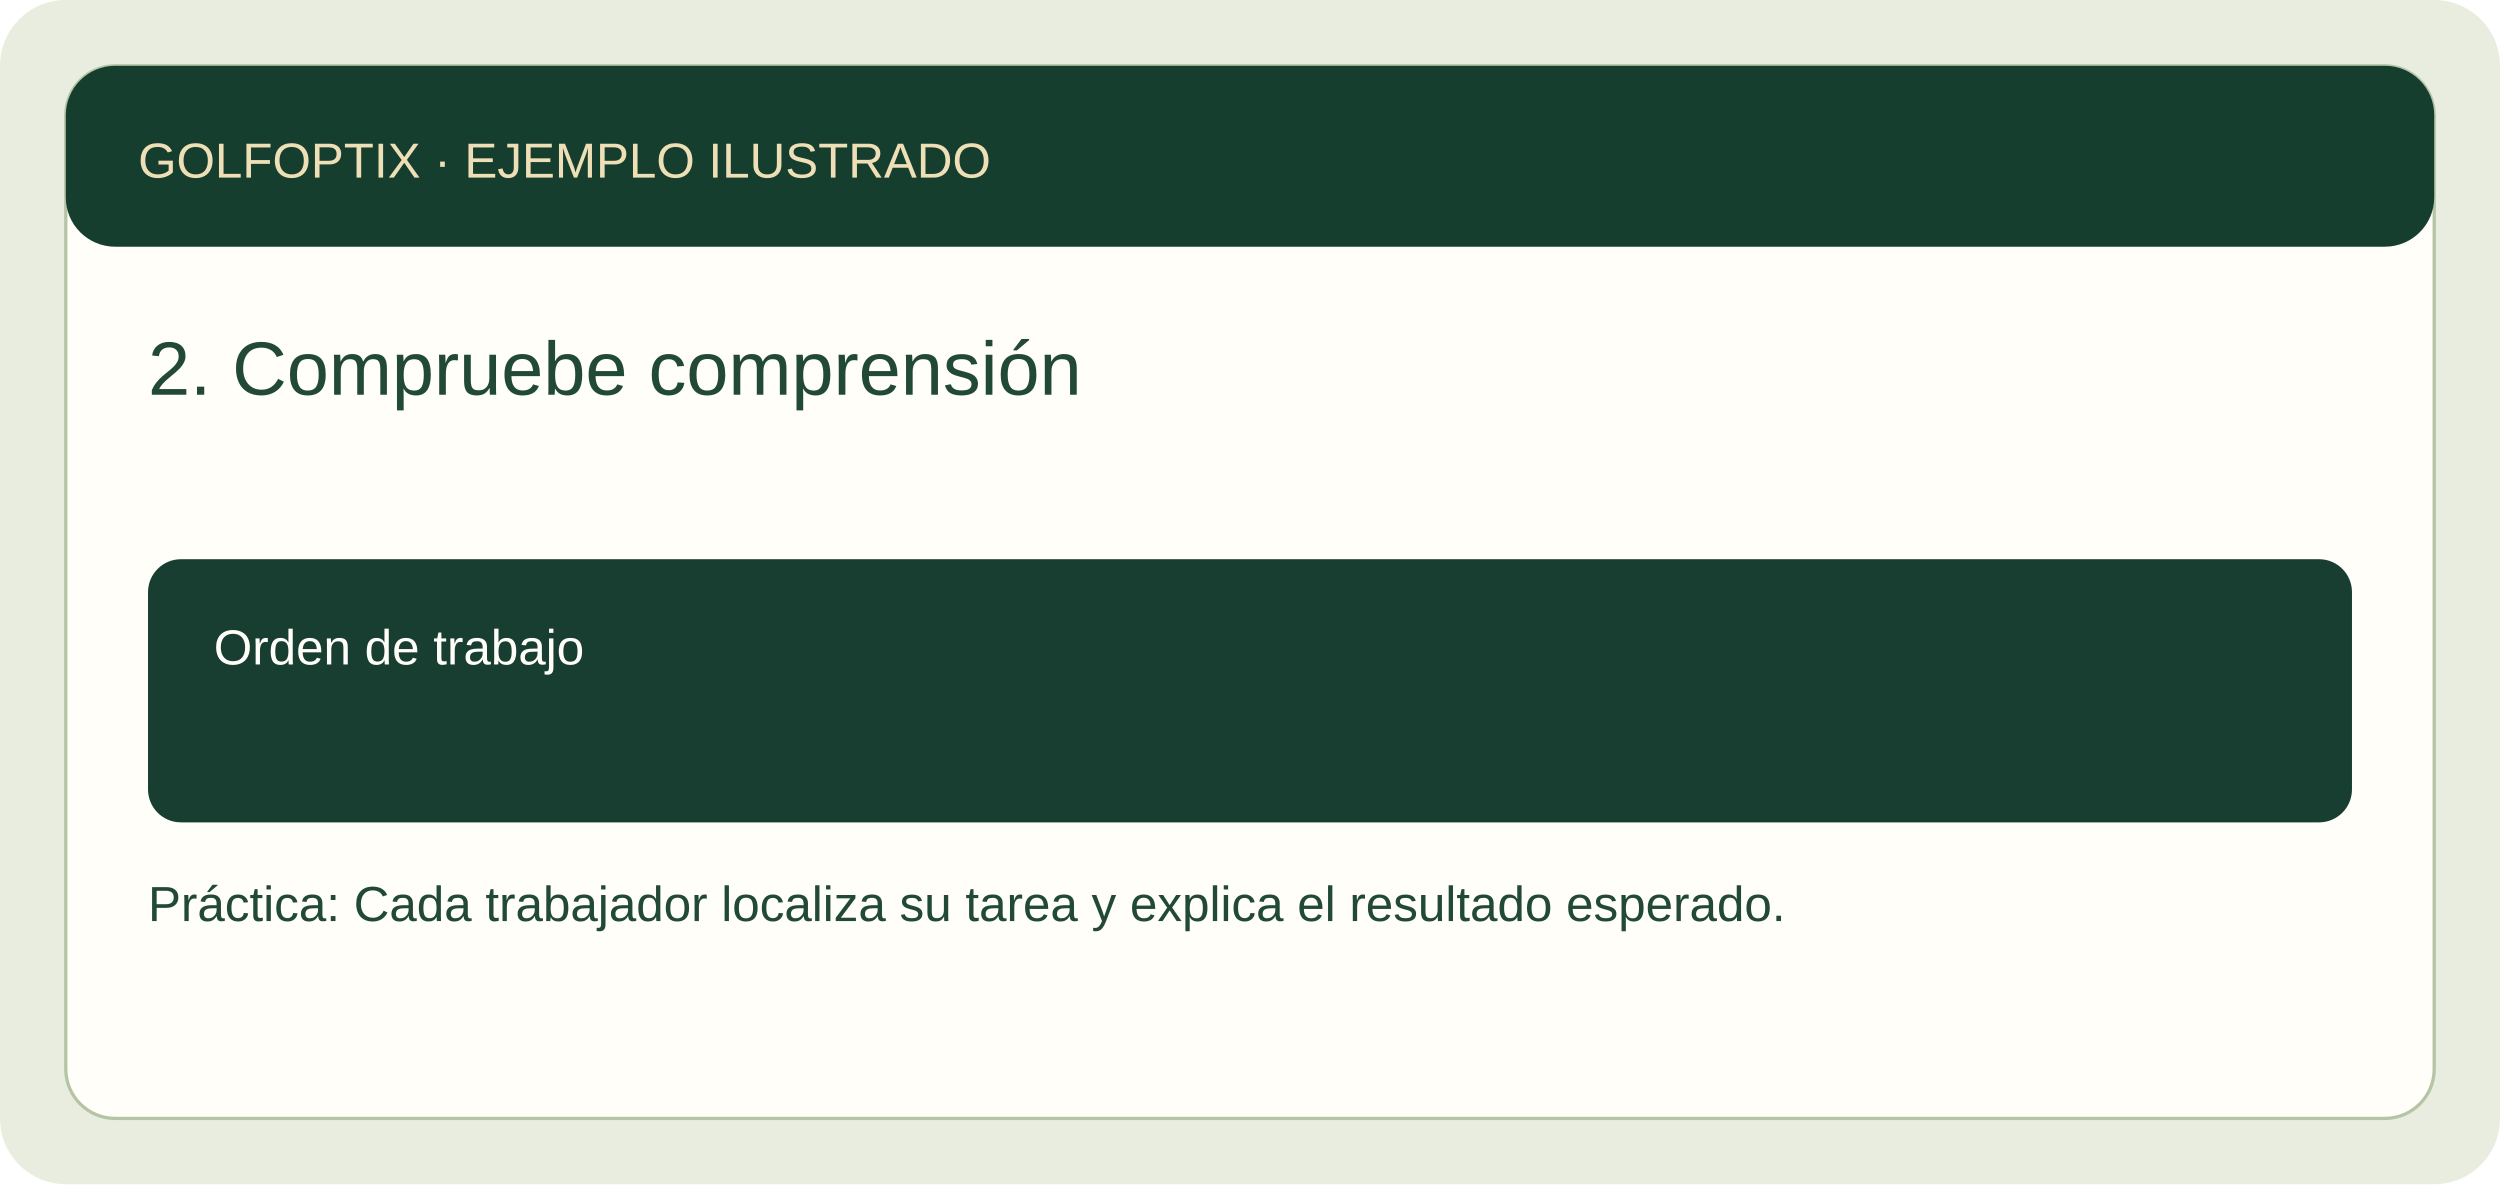
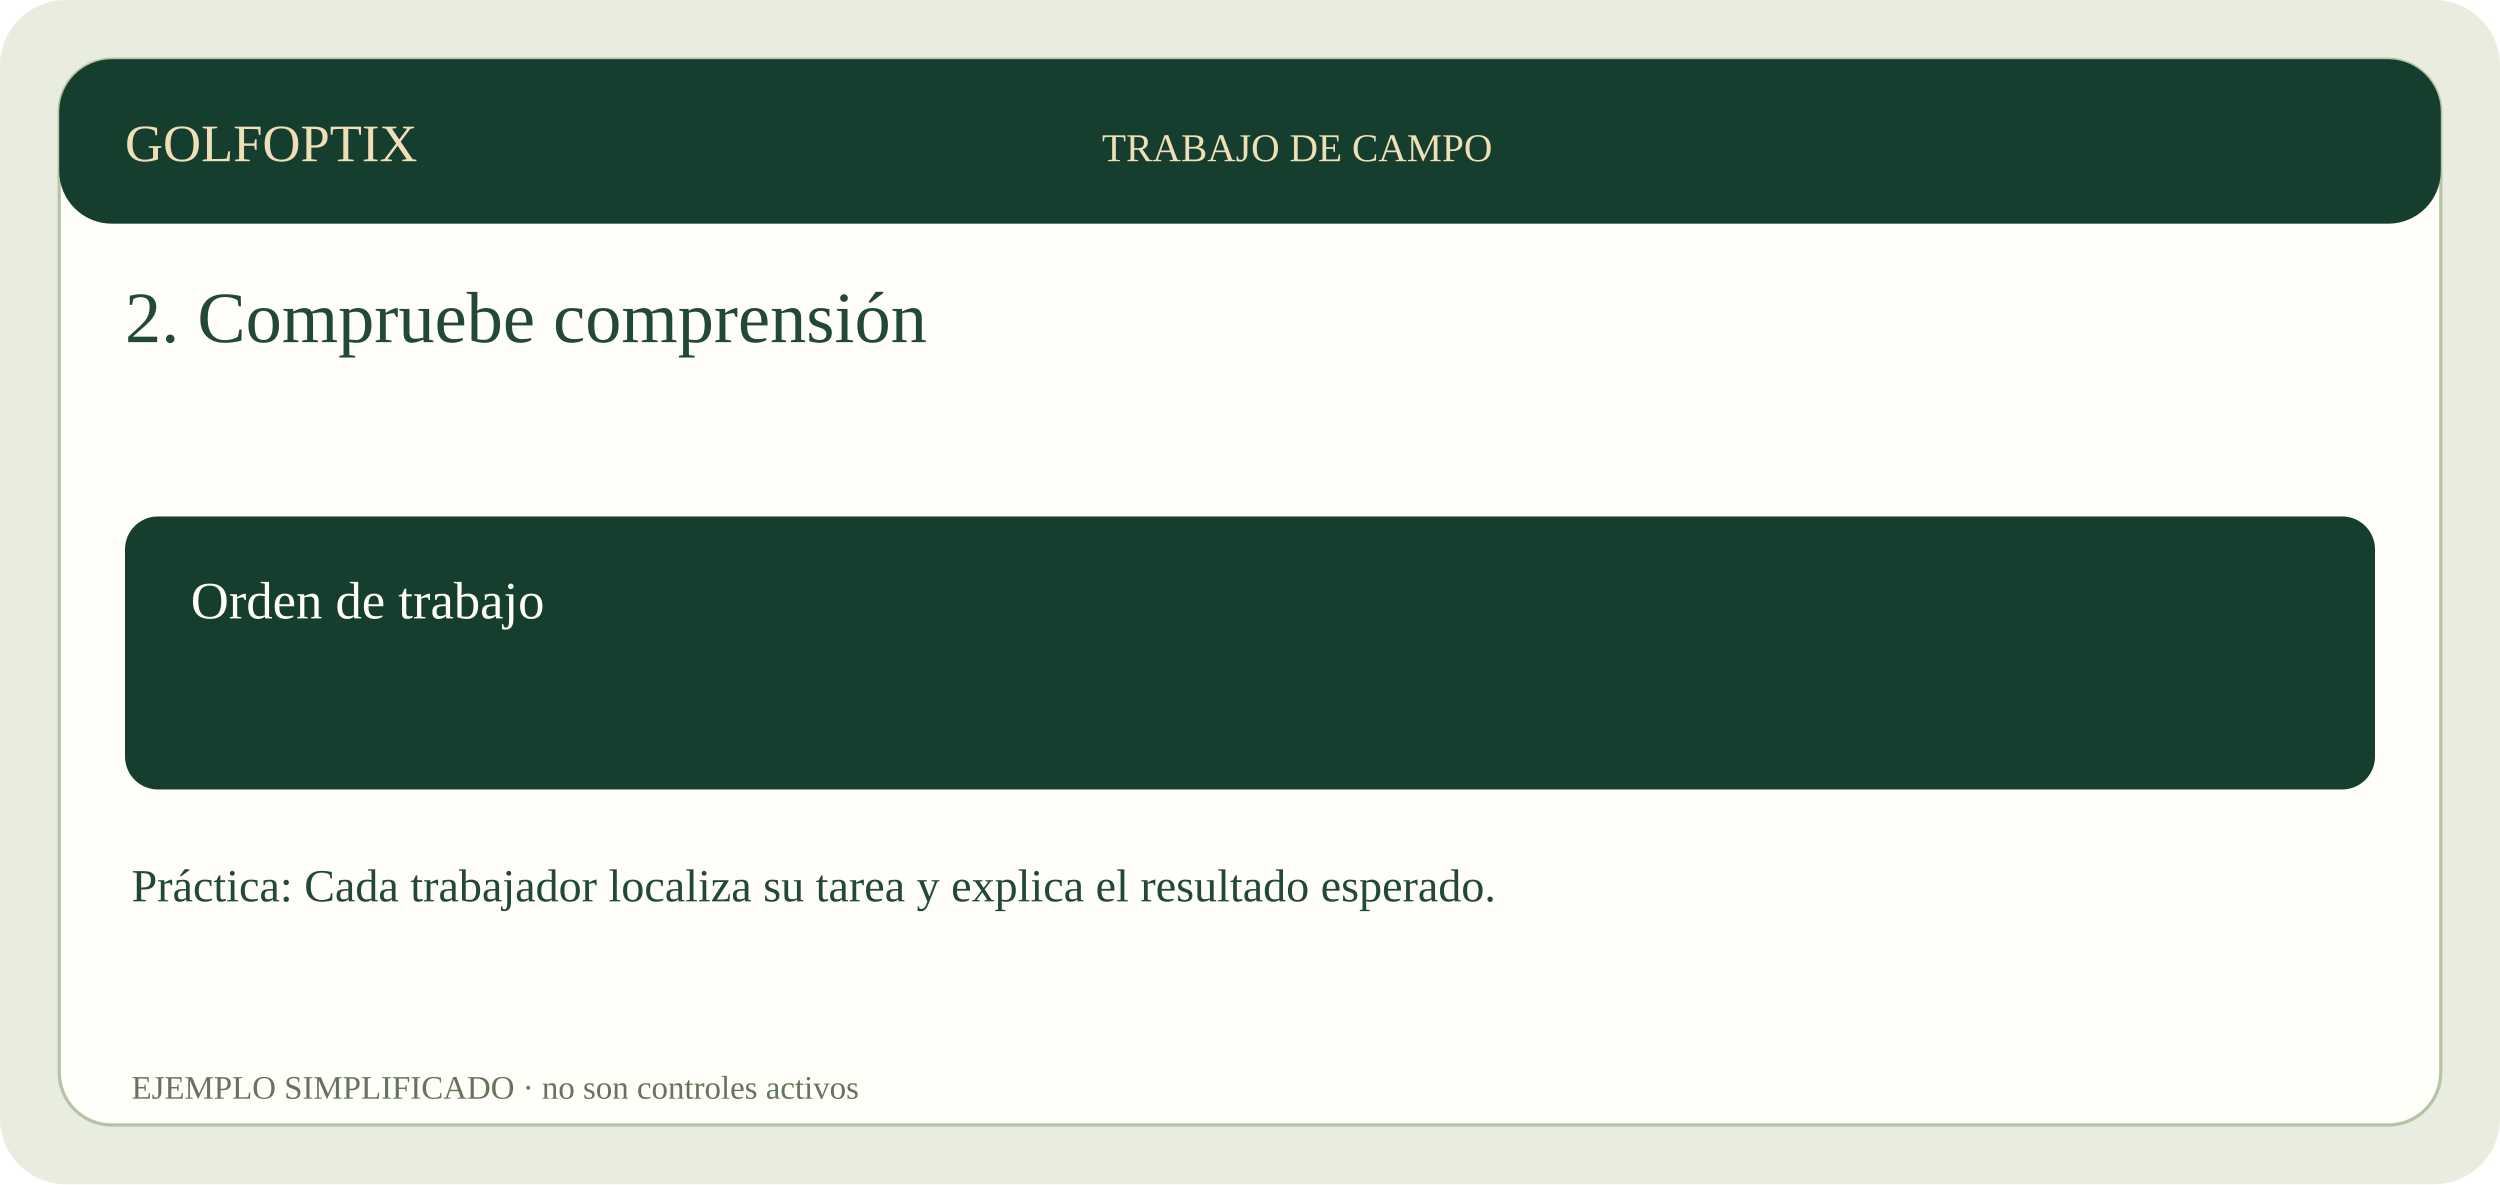
- <svg xmlns="http://www.w3.org/2000/svg" width="760" height="360" viewBox="0 0 760 360">
-   <rect width="760" height="360" rx="20" fill="#e8eddf" />
-   <rect x="20" y="20" width="720" height="320" rx="15" fill="#fffef8" stroke="#b5c4a5" />
-   <rect x="20" y="20" width="720" height="55" rx="15" fill="#153e2e" />
-   <g font-family="Arial">
-     <text x="42" y="54" font-size="15" fill="#efdfb6">GOLFOPTIX · EJEMPLO ILUSTRADO</text>
-     <text x="45" y="120" font-size="23" fill="#214936">2. Compruebe comprensión</text>
-     <rect x="45" y="170" width="670" height="80" rx="10" fill="#173e30" />
-     <text x="65" y="202" font-size="15" fill="#fffef8">Orden de trabajo</text>
-     <text x="45" y="280" font-size="15" fill="#214936">Práctica: Cada trabajador localiza su tarea y explica el resultado esperado.</text>
-   </g>
+ <svg xmlns="http://www.w3.org/2000/svg" width="760" height="360" viewBox="0 0 760 360" role="img" aria-label="Compruebe comprensión">
+   <rect x="0" y="0" width="760" height="360" rx="20" fill="#e8eddf" stroke="none" />
+   <rect x="18" y="18" width="724" height="324" rx="16" fill="#fffef8" stroke="#b5c4a5" />
+   <rect x="18" y="18" width="724" height="50" rx="16" fill="#153e2e" stroke="none" />
+   <text x="38" y="49" font-size="16" fill="#efdfb6">GOLFOPTIX</text>
+   <text x="335" y="49" font-size="12" fill="#efdfb6">TRABAJO DE CAMPO</text>
+   <text x="38" y="104" font-size="22" fill="#214936">2. Compruebe comprensión</text>
+   <rect x="38" y="157" width="684" height="83" rx="10" fill="#153e2e" stroke="none" />
+   <text x="58" y="188" font-size="16" fill="#fffef8">Orden de trabajo</text>
+   <text x="40" y="274" font-size="14" fill="#214936">Práctica: Cada trabajador localiza su tarea y explica el resultado esperado.</text>
+   <text x="40" y="334" font-size="10" fill="#65755c">EJEMPLO SIMPLIFICADO · no son controles activos</text>
</svg>
